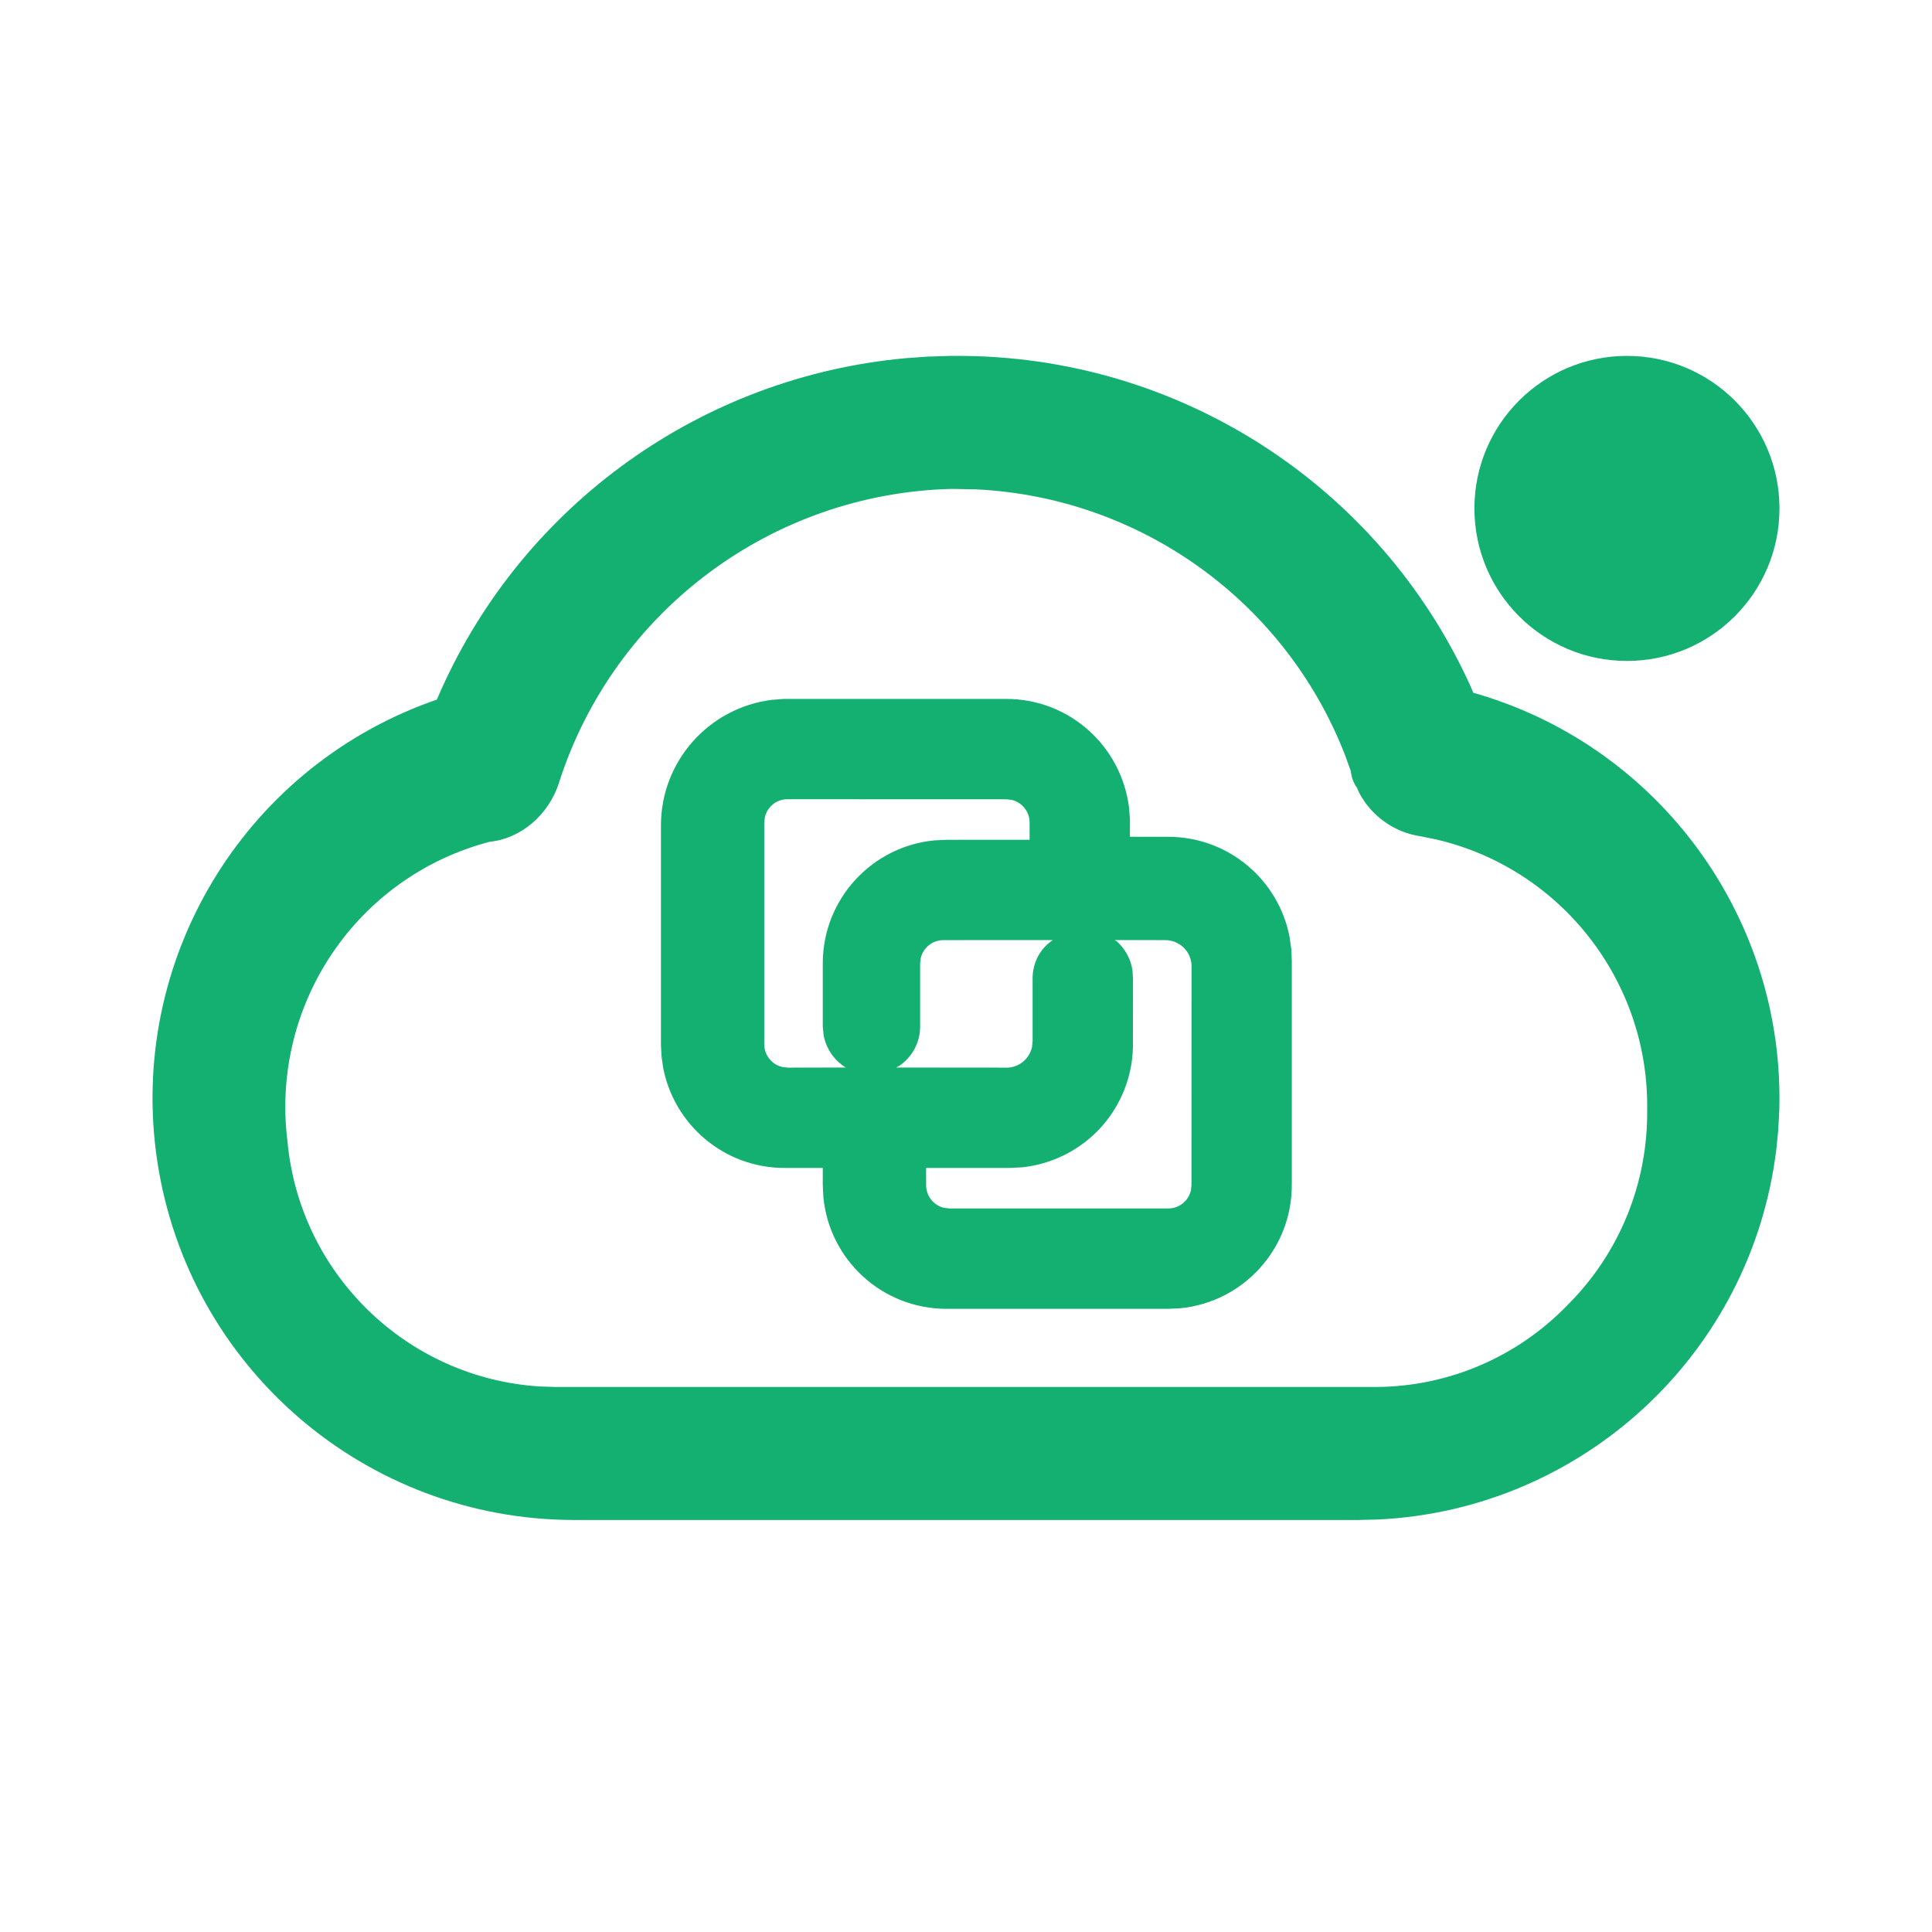
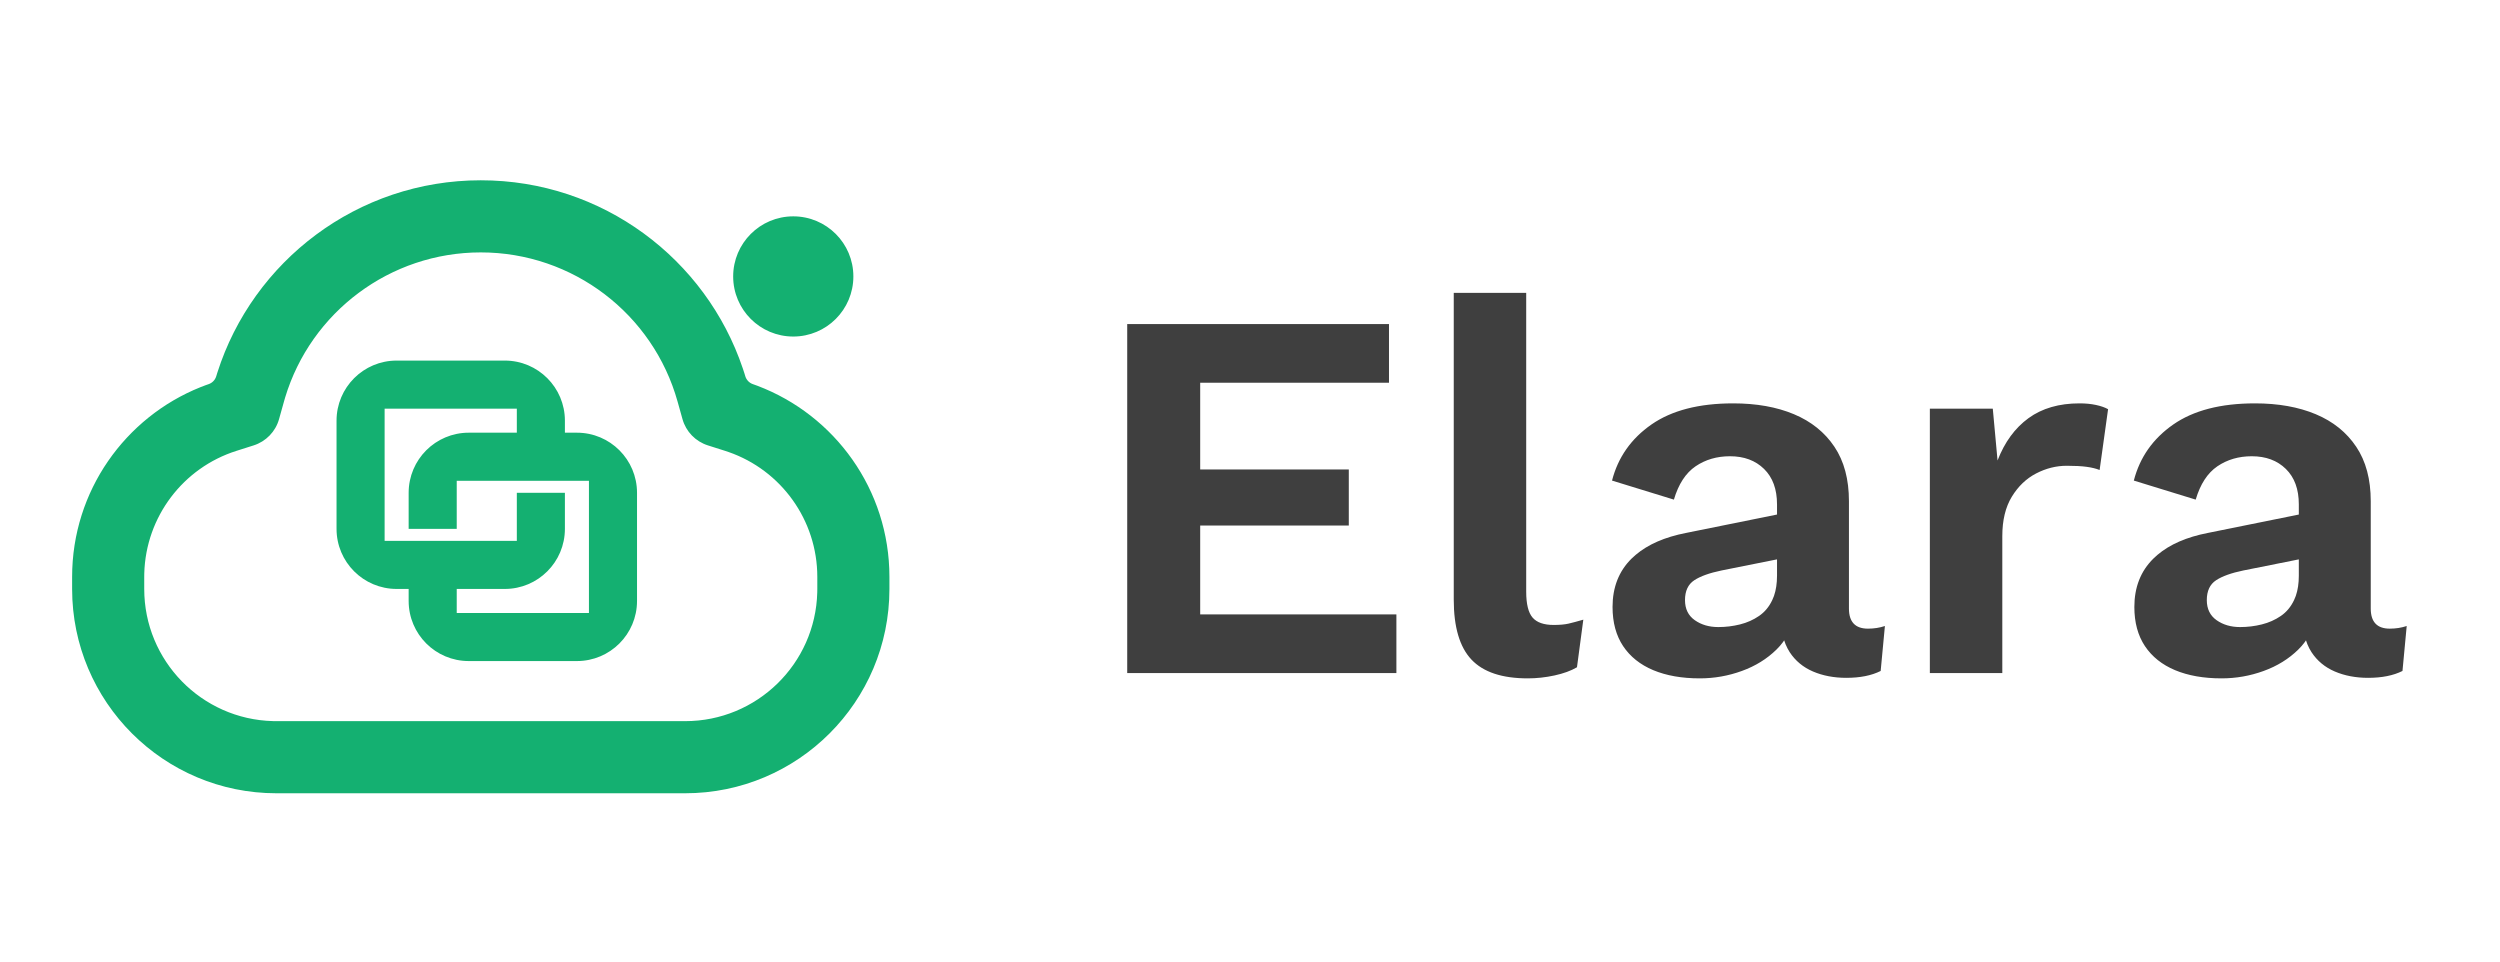
- <svg xmlns="http://www.w3.org/2000/svg" width="38px" height="38px" viewBox="0 0 38 38" version="1.1">
+ <svg xmlns="http://www.w3.org/2000/svg" width="104px" height="40px" viewBox="0 0 104 40" version="1.1">
  <g id="页面-1" stroke="none" stroke-width="1" fill="none" fill-rule="evenodd">
-     <g id="ElaraEN" transform="translate(-30, -21)">
-       <g id="-mockplus-" transform="translate(30, 20)">
-         <g id="Elara" transform="translate(0, 1)">
-           <rect id="矩形" x="0" y="0" width="38" height="38" />
-           <g id="资源-8" transform="translate(3, 7)" fill="#14B071">
-             <path d="M15.819,3.00009713e-05 C20.171,-0.01 24.11,2.53 25.908,6.463 L25.979,6.627 L26.097,6.66 C29.702,7.743 32.111,11.121 31.996,14.851 L31.975,15.239 L31.937,15.615 C31.442,19.641 28.115,22.698 24.099,22.887 L23.72,22.896 L8.273,22.896 C4.179,22.885 0.706,19.889 0.094,15.842 C-0.499,11.92 1.766,8.148 5.461,6.807 L5.592,6.761 L5.675,6.571 C7.321,2.899 10.82,0.412 14.804,0.046 L15.248,0.014 L15.697,3.00009713e-05 L15.819,3.00009713e-05 Z M15.715,2.616 C12.176,2.705 9.08,5.022 7.997,8.386 C7.798,9.032 7.233,9.498 6.635,9.556 C4.024,10.237 2.321,12.746 2.653,15.44 C2.893,18.068 5.017,20.108 7.618,20.27 L7.921,20.28 L24.071,20.28 C25.491,20.272 26.847,19.691 27.839,18.661 C28.851,17.65 29.413,16.274 29.398,14.83 C29.435,12.287 27.69,10.08 25.252,9.512 L24.943,9.449 C24.424,9.373 23.977,9.053 23.735,8.596 L23.684,8.483 L23.661,8.452 C23.628,8.394 23.602,8.331 23.585,8.266 L23.566,8.159 L23.461,7.867 C22.291,4.837 19.439,2.78 16.195,2.625 L15.715,2.616 Z M16.793,6.747 C18.031,6.747 19.058,7.673 19.207,8.888 L19.225,9.119 L19.224,9.458 L19.977,9.459 C21.162,9.459 22.149,10.306 22.364,11.428 L22.397,11.656 L22.408,11.89 L22.408,16.312 C22.408,17.575 21.444,18.614 20.211,18.732 L19.977,18.743 L15.615,18.743 C14.351,18.743 13.312,17.779 13.195,16.546 L13.183,16.312 L13.183,15.972 L12.431,15.972 C11.246,15.972 10.26,15.125 10.044,14.003 L10.011,13.775 L10,13.541 L10,9.237 C9.999,7.969 10.949,6.917 12.184,6.765 L12.419,6.747 L16.793,6.747 Z M18.923,11.49 L18.964,11.513 C19.133,11.664 19.242,11.869 19.274,12.082 L19.284,12.244 L19.283,13.469 C19.303,14.126 19.055,14.763 18.597,15.235 C18.196,15.647 17.664,15.902 17.097,15.96 L16.853,15.972 L15.215,15.972 L15.216,16.312 C15.216,16.528 15.366,16.71 15.569,16.757 L15.674,16.769 L19.977,16.769 C20.194,16.769 20.375,16.619 20.423,16.417 L20.435,16.312 L20.436,11.976 C20.419,11.703 20.192,11.491 19.918,11.491 L18.923,11.49 Z M17.705,11.49 L15.556,11.491 C15.339,11.491 15.157,11.642 15.11,11.844 L15.098,11.949 L15.098,13.187 C15.098,13.504 14.944,13.785 14.695,13.959 L14.628,13.997 L16.826,13.999 C17.06,13.985 17.249,13.816 17.298,13.596 L17.31,13.482 L17.31,12.244 C17.31,11.98 17.417,11.74 17.605,11.569 L17.705,11.49 Z M12.46,8.72 C12.253,8.733 12.086,8.883 12.043,9.077 L12.032,9.178 L12.032,13.541 C12.032,13.757 12.183,13.939 12.385,13.986 L12.49,13.999 L13.635,13.997 C13.402,13.851 13.244,13.619 13.198,13.351 L13.183,13.187 L13.183,11.949 C13.183,10.685 14.148,9.647 15.38,9.529 L15.615,9.518 L17.251,9.517 L17.251,9.178 C17.251,8.962 17.101,8.78 16.899,8.733 L16.794,8.721 L12.46,8.72 Z" id="形状结合" fill-rule="nonzero" />
-             <circle id="椭圆形" cx="29" cy="3" r="3" />
+     <g id="Dashboard" transform="translate(-20, -10)">
+       <g id="编组" transform="translate(20, 10)">
+         <rect id="矩形" x="0" y="0" width="104" height="40" />
+         <path d="M58.09,28 L58.09,25.558 L49.928,25.558 L49.928,21.862 L56.11,21.862 L56.11,19.53 L49.928,19.53 L49.928,15.922 L57.782,15.922 L57.782,13.48 L46.892,13.48 L46.892,28 L58.09,28 Z M63.556,28.22 C63.922,28.22 64.293,28.18 64.667,28.099 C65.041,28.018 65.352,27.905 65.602,27.758 L65.602,27.758 L65.866,25.778 C65.616,25.851 65.411,25.906 65.25,25.943 C65.088,25.98 64.883,25.998 64.634,25.998 C64.223,25.998 63.93,25.895 63.754,25.69 C63.578,25.485 63.49,25.125 63.49,24.612 L63.49,24.612 L63.49,12.182 L60.476,12.182 L60.476,24.942 C60.476,26.086 60.721,26.918 61.213,27.439 C61.704,27.96 62.485,28.22 63.556,28.22 Z M70.712,28.22 C71.314,28.22 71.897,28.117 72.461,27.912 C73.026,27.707 73.506,27.41 73.902,27.021 C74.001,26.924 74.091,26.821 74.17,26.714 L74.222,26.638 L74.28,26.801 C74.304,26.859 74.33,26.916 74.359,26.971 L74.452,27.131 C74.687,27.49 75.01,27.758 75.42,27.934 C75.831,28.11 76.293,28.198 76.806,28.198 C77.378,28.198 77.855,28.103 78.236,27.912 L78.236,27.912 L78.412,26.042 C78.192,26.115 77.958,26.152 77.708,26.152 C77.18,26.152 76.916,25.873 76.916,25.316 L76.916,25.316 L76.916,20.85 C76.916,19.941 76.715,19.185 76.311,18.584 C75.908,17.983 75.347,17.532 74.628,17.231 C73.91,16.93 73.066,16.78 72.098,16.78 C70.676,16.78 69.543,17.073 68.699,17.66 C67.856,18.247 67.31,19.024 67.06,19.992 L67.06,19.992 L69.634,20.784 C69.825,20.139 70.126,19.677 70.536,19.398 C70.947,19.119 71.424,18.98 71.966,18.98 C72.553,18.98 73.026,19.156 73.385,19.508 C73.745,19.86 73.924,20.351 73.924,20.982 L73.924,20.982 L73.924,21.405 L70.14,22.17 C69.256,22.342 68.556,22.647 68.04,23.086 L67.874,23.237 C67.346,23.758 67.082,24.429 67.082,25.25 C67.082,25.895 67.229,26.438 67.522,26.878 C67.816,27.318 68.234,27.652 68.776,27.879 C69.319,28.106 69.964,28.22 70.712,28.22 Z M71.482,26.086 C71.101,26.086 70.775,25.991 70.503,25.8 C70.232,25.609 70.096,25.331 70.096,24.964 C70.096,24.583 70.225,24.308 70.481,24.139 C70.738,23.97 71.116,23.835 71.614,23.732 L71.614,23.732 L73.924,23.27 L73.924,23.952 C73.924,24.269 73.882,24.548 73.798,24.79 L73.726,24.964 C73.594,25.243 73.411,25.463 73.176,25.624 C72.942,25.785 72.678,25.903 72.384,25.976 C72.091,26.049 71.79,26.086 71.482,26.086 Z M83.296,28 L83.296,22.302 C83.296,21.642 83.428,21.096 83.692,20.663 C83.956,20.23 84.294,19.908 84.704,19.695 C85.115,19.482 85.54,19.376 85.98,19.376 C86.318,19.376 86.593,19.391 86.805,19.42 C87.018,19.449 87.198,19.493 87.344,19.552 L87.344,19.552 L87.696,17.022 C87.564,16.949 87.396,16.89 87.19,16.846 C86.985,16.802 86.758,16.78 86.508,16.78 C85.658,16.78 84.95,16.985 84.385,17.396 C83.821,17.807 83.392,18.393 83.098,19.156 L83.098,19.156 L82.9,17 L80.282,17 L80.282,28 L83.296,28 Z M92.419,28.22 C93.021,28.22 93.604,28.117 94.168,27.912 C94.733,27.707 95.213,27.41 95.609,27.021 C95.708,26.924 95.798,26.821 95.877,26.714 L95.929,26.638 L95.987,26.801 C96.011,26.859 96.037,26.916 96.066,26.971 L96.159,27.131 C96.394,27.49 96.717,27.758 97.127,27.934 C97.538,28.11 98,28.198 98.513,28.198 C99.085,28.198 99.562,28.103 99.943,27.912 L99.943,27.912 L100.119,26.042 C99.899,26.115 99.665,26.152 99.415,26.152 C98.887,26.152 98.623,25.873 98.623,25.316 L98.623,25.316 L98.623,20.85 C98.623,19.941 98.422,19.185 98.018,18.584 C97.615,17.983 97.054,17.532 96.335,17.231 C95.617,16.93 94.773,16.78 93.805,16.78 C92.383,16.78 91.25,17.073 90.406,17.66 C89.563,18.247 89.017,19.024 88.767,19.992 L88.767,19.992 L91.341,20.784 C91.532,20.139 91.833,19.677 92.243,19.398 C92.654,19.119 93.131,18.98 93.673,18.98 C94.26,18.98 94.733,19.156 95.092,19.508 C95.452,19.86 95.631,20.351 95.631,20.982 L95.631,20.982 L95.631,21.405 L91.847,22.17 C90.963,22.342 90.263,22.647 89.746,23.086 L89.581,23.237 C89.053,23.758 88.789,24.429 88.789,25.25 C88.789,25.895 88.936,26.438 89.229,26.878 C89.523,27.318 89.941,27.652 90.483,27.879 C91.026,28.106 91.671,28.22 92.419,28.22 Z M93.189,26.086 C92.808,26.086 92.482,25.991 92.21,25.8 C91.939,25.609 91.803,25.331 91.803,24.964 C91.803,24.583 91.932,24.308 92.188,24.139 C92.445,23.97 92.823,23.835 93.321,23.732 L93.321,23.732 L95.631,23.27 L95.631,23.952 C95.631,24.269 95.589,24.548 95.505,24.79 L95.433,24.964 C95.301,25.243 95.118,25.463 94.883,25.624 C94.649,25.785 94.385,25.903 94.091,25.976 C93.798,26.049 93.497,26.086 93.189,26.086 Z" id="Elara" fill="#3F3F3F" fill-rule="nonzero" />
+         <g id="Elara">
+           <rect id="矩形" x="0" y="0" width="40" height="40" />
+           <g id="编组-24" transform="translate(3, 7.5)" fill="#14B071" fill-rule="nonzero">
+             <g id="编组-23">
+               <path d="M17,0 C22.067,0 26.369,3.278 27.901,7.828 L27.974,8.05 L28.004,8.151 C28.051,8.305 28.168,8.428 28.319,8.48 L28.51,8.549 C31.719,9.764 34,12.865 34,16.5 L34,17 C34,21.694 30.194,25.5 25.5,25.5 L8.5,25.5 C3.806,25.5 0,21.694 0,17 L0,16.5 C0,12.922 2.211,9.86 5.341,8.606 L5.555,8.524 L5.681,8.48 C5.833,8.427 5.95,8.305 5.996,8.151 L6.042,8.001 C7.522,3.361 11.869,0 17,0 Z M17,3 C13.223,3 9.934,5.486 8.862,9.035 L8.813,9.205 L8.609,9.933 C8.464,10.453 8.067,10.864 7.553,11.028 L6.832,11.257 C4.616,11.961 3.066,13.999 3.002,16.35 L3,16.5 L3,17 C3,19.989 5.385,22.422 8.356,22.498 L8.5,22.5 L25.5,22.5 C28.489,22.5 30.922,20.115 30.998,17.144 L31,17 L31,16.5 C31,14.137 29.496,12.064 27.309,11.304 L27.169,11.257 L26.448,11.028 C25.934,10.865 25.536,10.454 25.391,9.934 L25.187,9.205 C24.17,5.566 20.837,3 17,3 Z M18,7.5 C19.381,7.5 20.5,8.619 20.5,10 L20.5,10.5 L21,10.5 C22.381,10.5 23.5,11.619 23.5,13 L23.5,17.5 C23.5,18.881 22.381,20 21,20 L16.5,20 C15.119,20 14,18.881 14,17.5 L14,17 L13.5,17 C12.119,17 11,15.881 11,14.5 L11,10 C11,8.619 12.119,7.5 13.5,7.5 L18,7.5 Z M18.5,9.5 L13,9.5 L13,15 L18.5,15 L18.5,13 L20.5,13 L20.5,14.5 C20.5,15.881 19.381,17 18,17 L16,17 L16,18 L21.5,18 L21.5,12.5 L16,12.5 L16,14.5 L14,14.5 L14,13 C14,11.619 15.119,10.5 16.5,10.5 L18.5,10.5 L18.5,9.5 Z M30,1.5 C31.381,1.5 32.5,2.619 32.5,4 C32.5,5.381 31.381,6.5 30,6.5 C28.619,6.5 27.5,5.381 27.5,4 C27.5,2.619 28.619,1.5 30,1.5 Z" id="形状结合" />
+             </g>
          </g>
        </g>
      </g>
    </g>
  </g>
</svg>
